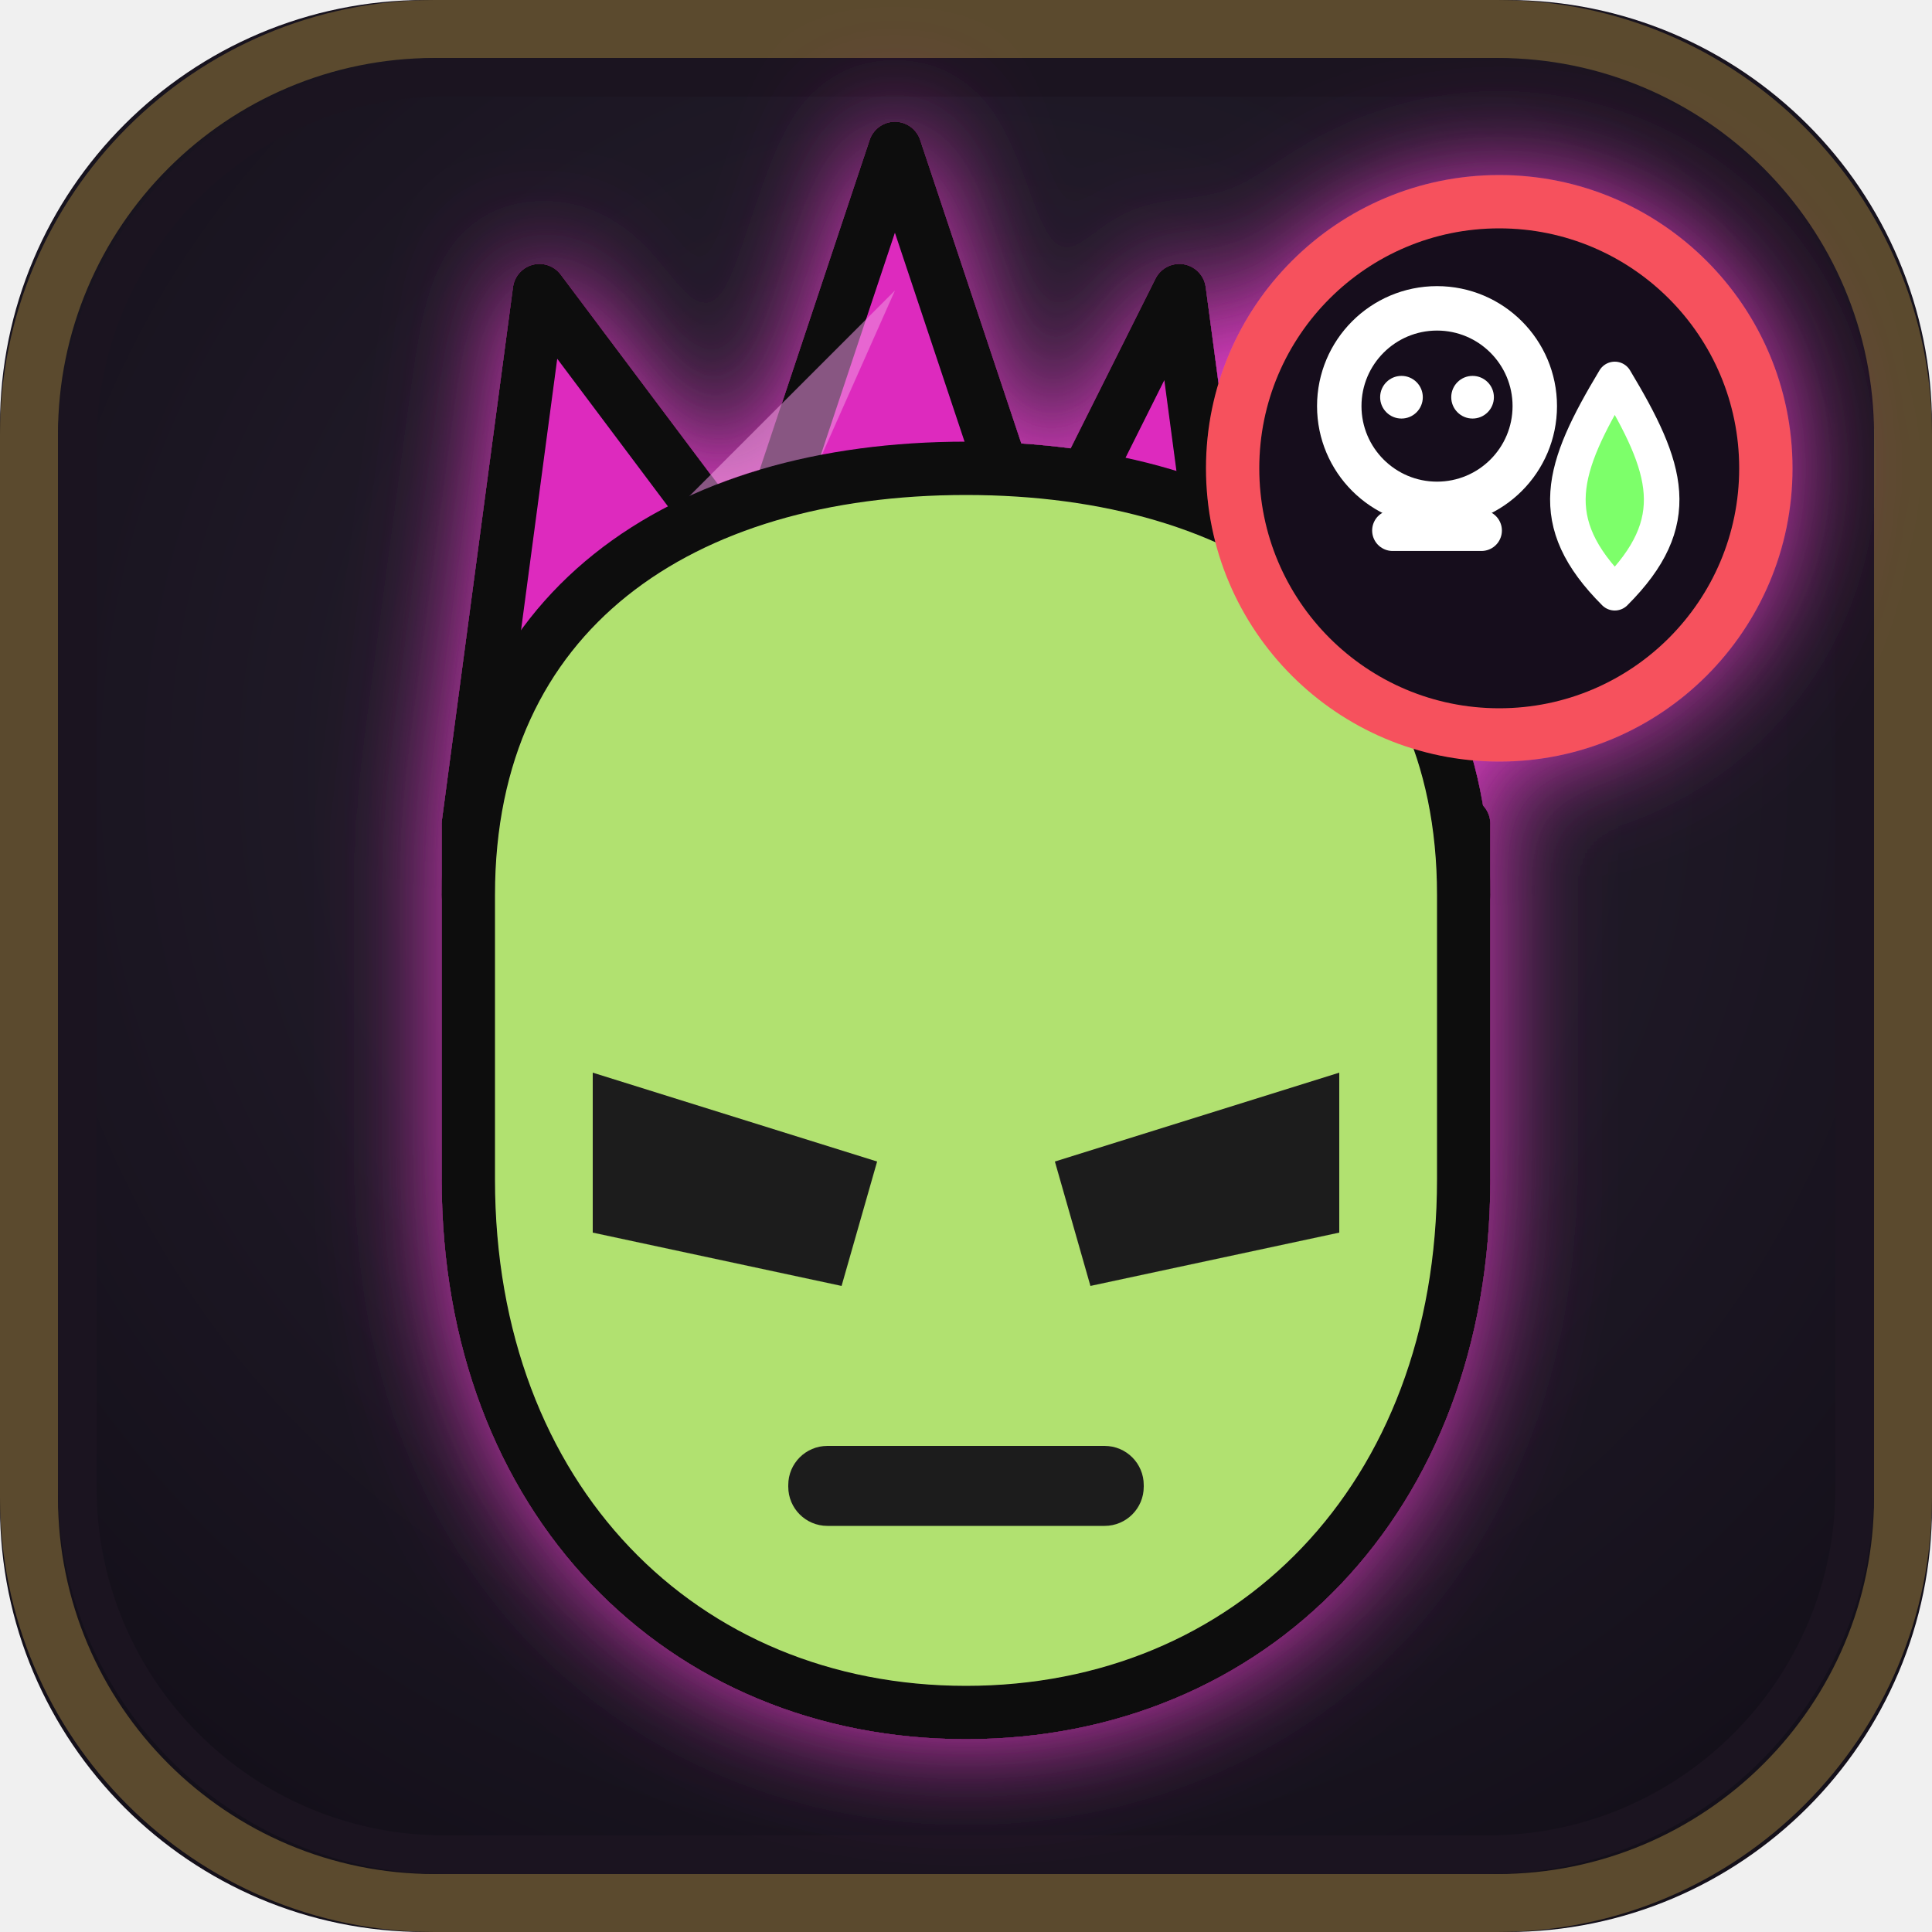
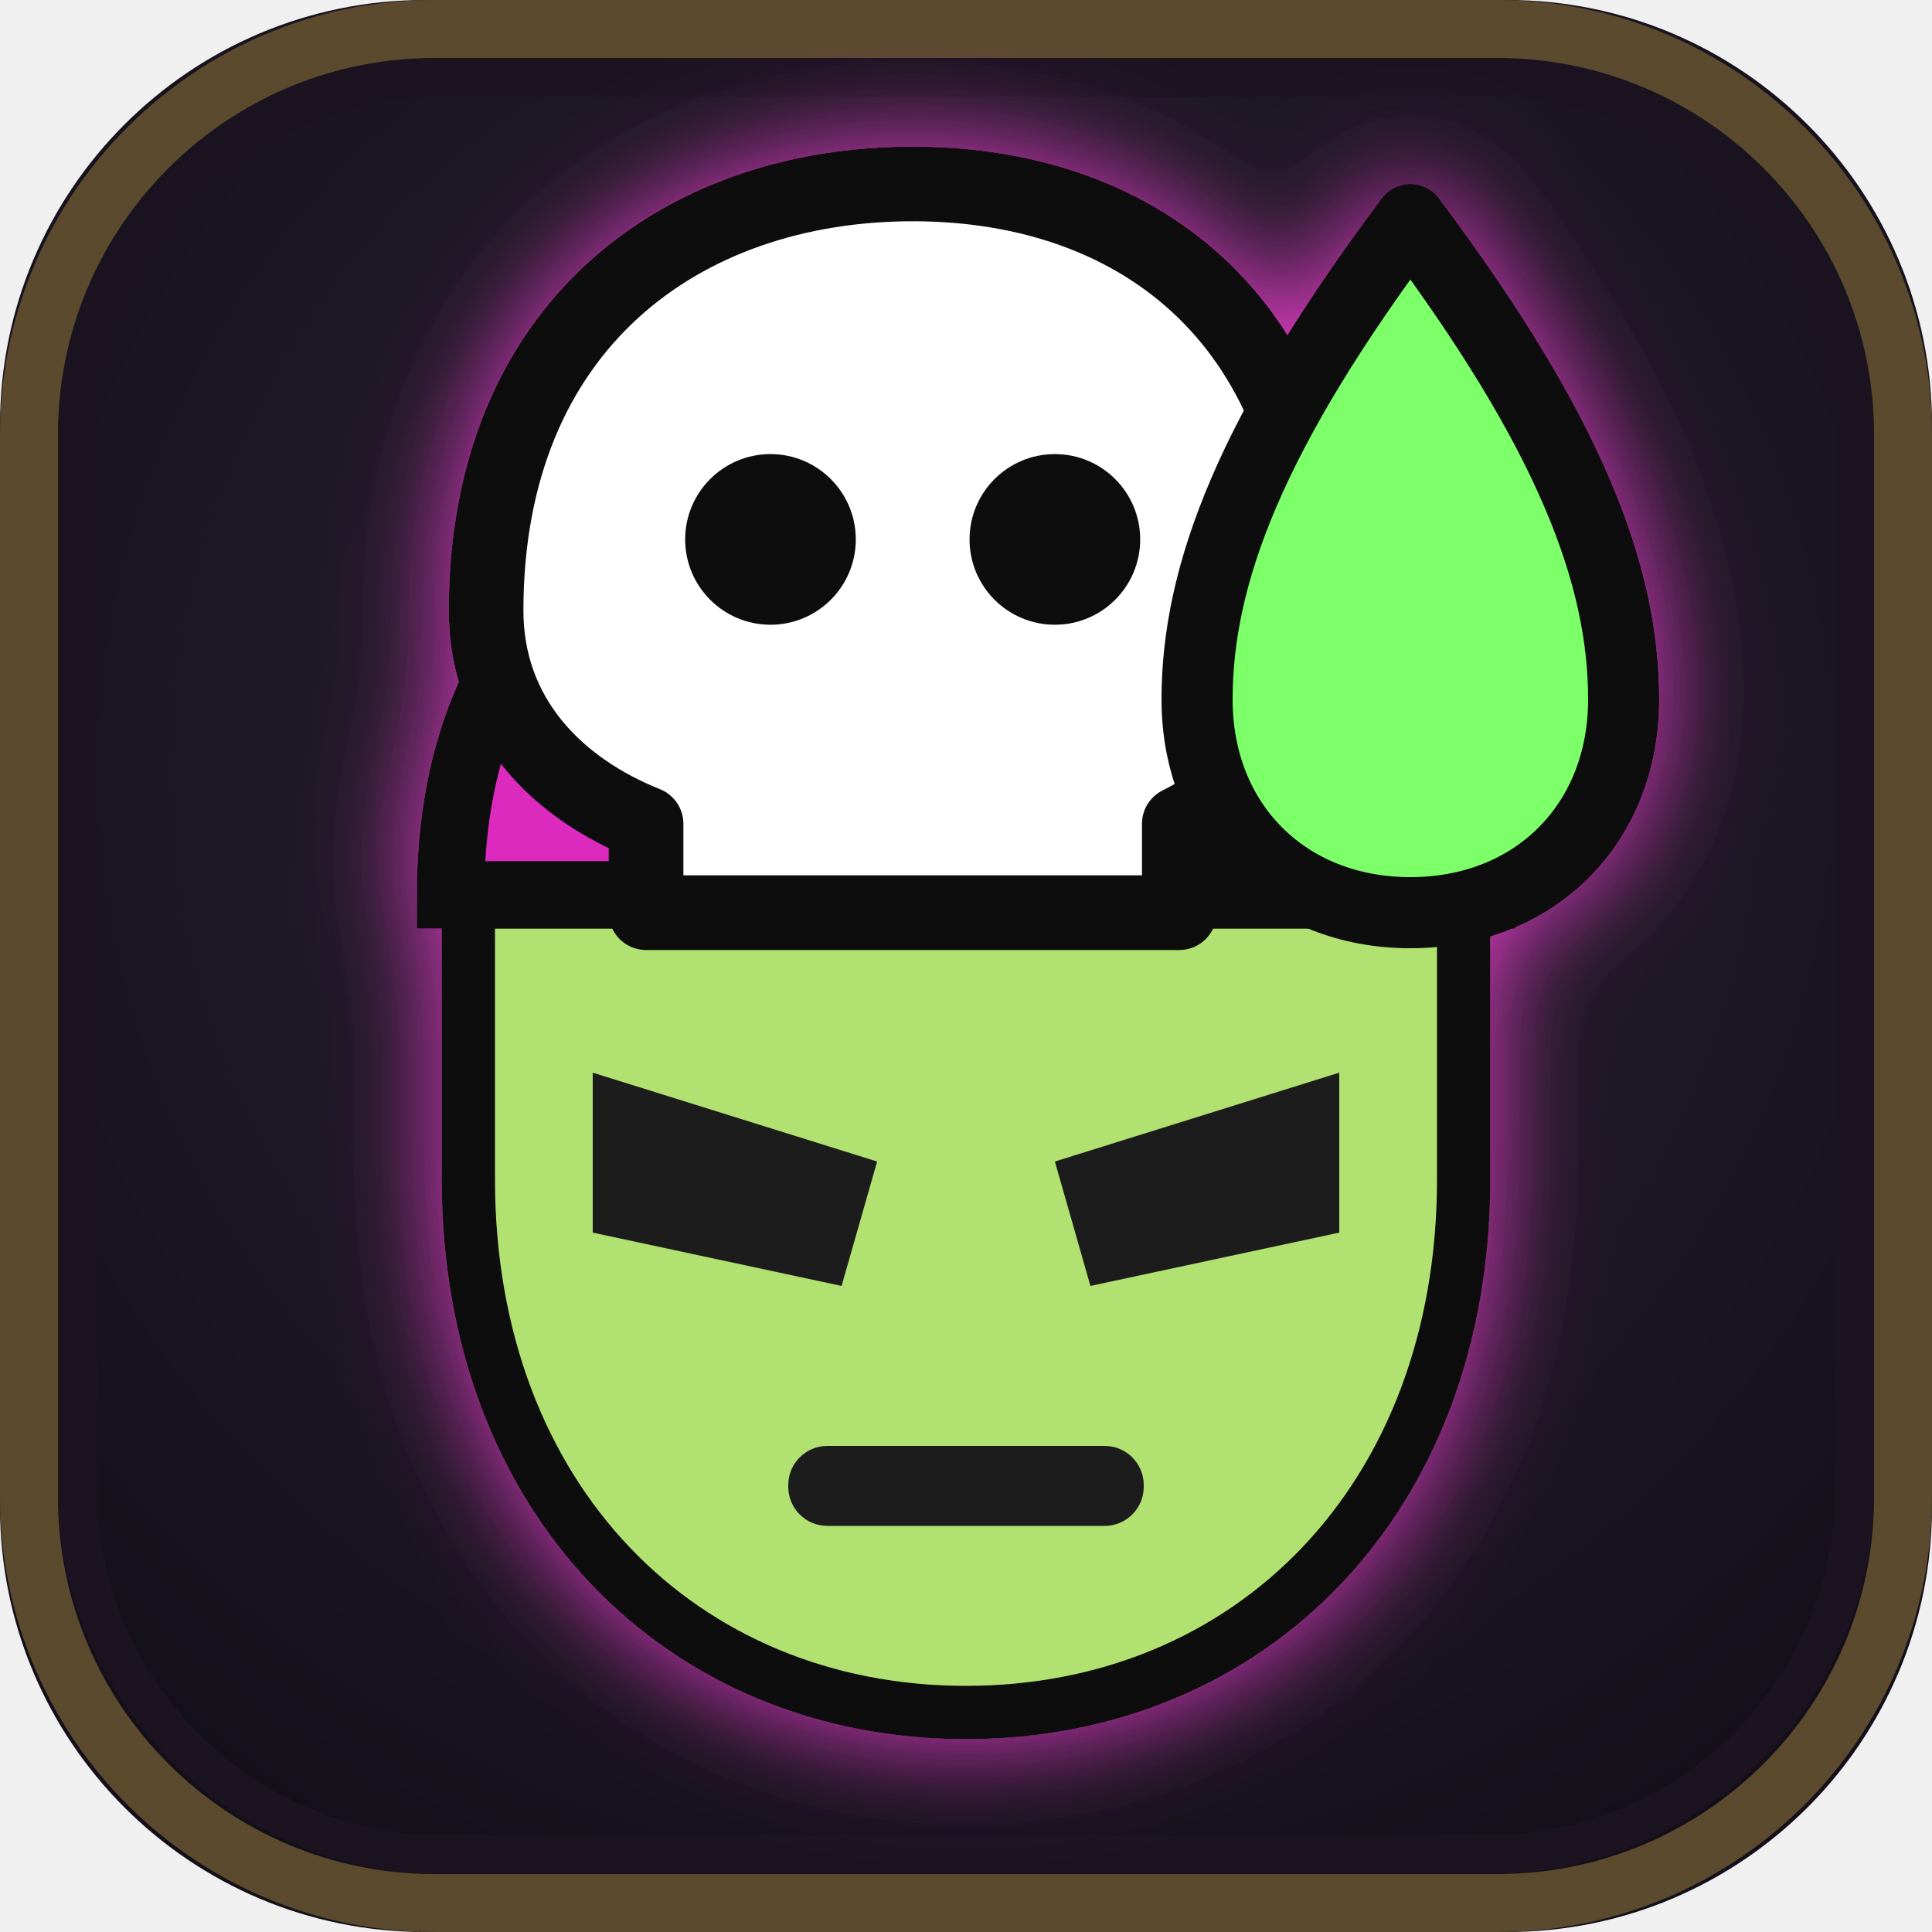
<svg xmlns="http://www.w3.org/2000/svg" viewBox="0 0 100 100" width="256" height="256">
  <defs>
    <linearGradient id="gMetal" x1="0" y1="0" x2="1" y2="1">
      <stop offset="0" stop-color="#f4f7fb" />
      <stop offset=".5" stop-color="#a9b6c7" />
      <stop offset="1" stop-color="#5d6b80" />
    </linearGradient>
    <linearGradient id="gGold" x1="0" y1="0" x2="1" y2="1">
      <stop offset="0" stop-color="#fff0a8" />
      <stop offset=".5" stop-color="#e5a82a" />
      <stop offset="1" stop-color="#8f5d0b" />
    </linearGradient>
    <radialGradient id="gBg" cx=".5" cy=".4" r=".8">
      <stop offset="0" stop-color="#2a2233" />
      <stop offset=".8" stop-color="#14101a" />
    </radialGradient>
    <filter id="glow" x="-30%" y="-30%" width="160%" height="160%">
      <feDropShadow dx="0" dy="0" stdDeviation="3" flood-color="#fa42da" flood-opacity=".9" />
    </filter>
  </defs>
  <rect width="100" height="100" rx="22" fill="url(#gBg)" />
  <rect x="1.5" y="1.5" width="97" height="97" rx="21" fill="none" stroke="#5b4a2e" stroke-width="3" />
  <rect x="4" y="4" width="92" height="92" rx="19" fill="none" stroke="#1b1420" stroke-width="2" />
  <g transform="translate(4 4) scale(.92)" filter="url(#glow)">
-     <path fill="#dd2cbe" stroke="#0b0810" stroke-width="3" stroke-linejoin="round" d="M22 42 L26 12 L38 28 L46 4 L54 28 L62 12 L66 42 L78 42 L78 46 L22 46 Z" />
-     <path fill="#ee96df" fill-opacity=".55" d="M30 28 L38 30 L46 12 Z" />
    <path fill="#b1e170" stroke="#0b0810" stroke-width="3" stroke-linejoin="round" d="M22 46 C22 30 34 22 50 22 C66 22 78 30 78 46 V62 C78 80 66 92 50 92 C34 92 22 80 22 62 Z" />
    <path fill="#1f1f1f" d="M29 56 L45 61 L43 68 L29 65 Z" />
    <path fill="#1f1f1f" d="M71 56 L55 61 L57 68 L71 65 Z" />
    <rect fill="#1f1f1f" x="40" y="77" width="20" height="4.5" rx="2.2" />
-     <circle fill="#14101a" stroke="#f6515d" stroke-width="3" cx="80" cy="22" r="15" />
-     <circle fill="none" stroke="#fff" stroke-width="2.5" cx="76.5" cy="18.5" r="5.5" />
-     <circle fill="#fff" cx="74.5" cy="18" r="1.2" />
-     <circle fill="#fff" cx="78.5" cy="18" r="1.2" />
-     <path fill="none" stroke="#fff" stroke-width="2.3" stroke-linecap="round" d="M74 25.5 H79" />
-     <path fill="#7dff6b" stroke="#fff" stroke-width="2" stroke-linejoin="round" d="M86.5 17 C89.5 22 90.5 25 86.5 29 C82.5 25 83.5 22 86.5 17 Z" />
+     <path fill="#dd2cbe" stroke="#0b0810" stroke-width="3.8" d="M21 46 C21 29 33 21 50 21 C67 21 79 29 79 46 Z" />
+     <path fill="#ffffff" stroke="#0b0810" stroke-width="4.2" stroke-linejoin="round" d="M23 30 C23 14 34 6 47 6 C60 6 70 14 70 30 C70 36 66 40 62 42 V47 H32 V42 C27 40 23 36 23 30 Z" />
+     <circle fill="#0b0810" cx="39" cy="26" r="4.8" />
+     <circle fill="#0b0810" cx="55" cy="26" r="4.8" />
+     <path fill="#7dff6b" stroke="#0b0810" stroke-width="4" stroke-linejoin="round" d="M75 8 C84 20 87 28 87 35 C87 42 82 47 75 47 C68 47 63 42 63 35 C63 28 66 20 75 8 Z" />
  </g>
</svg>
